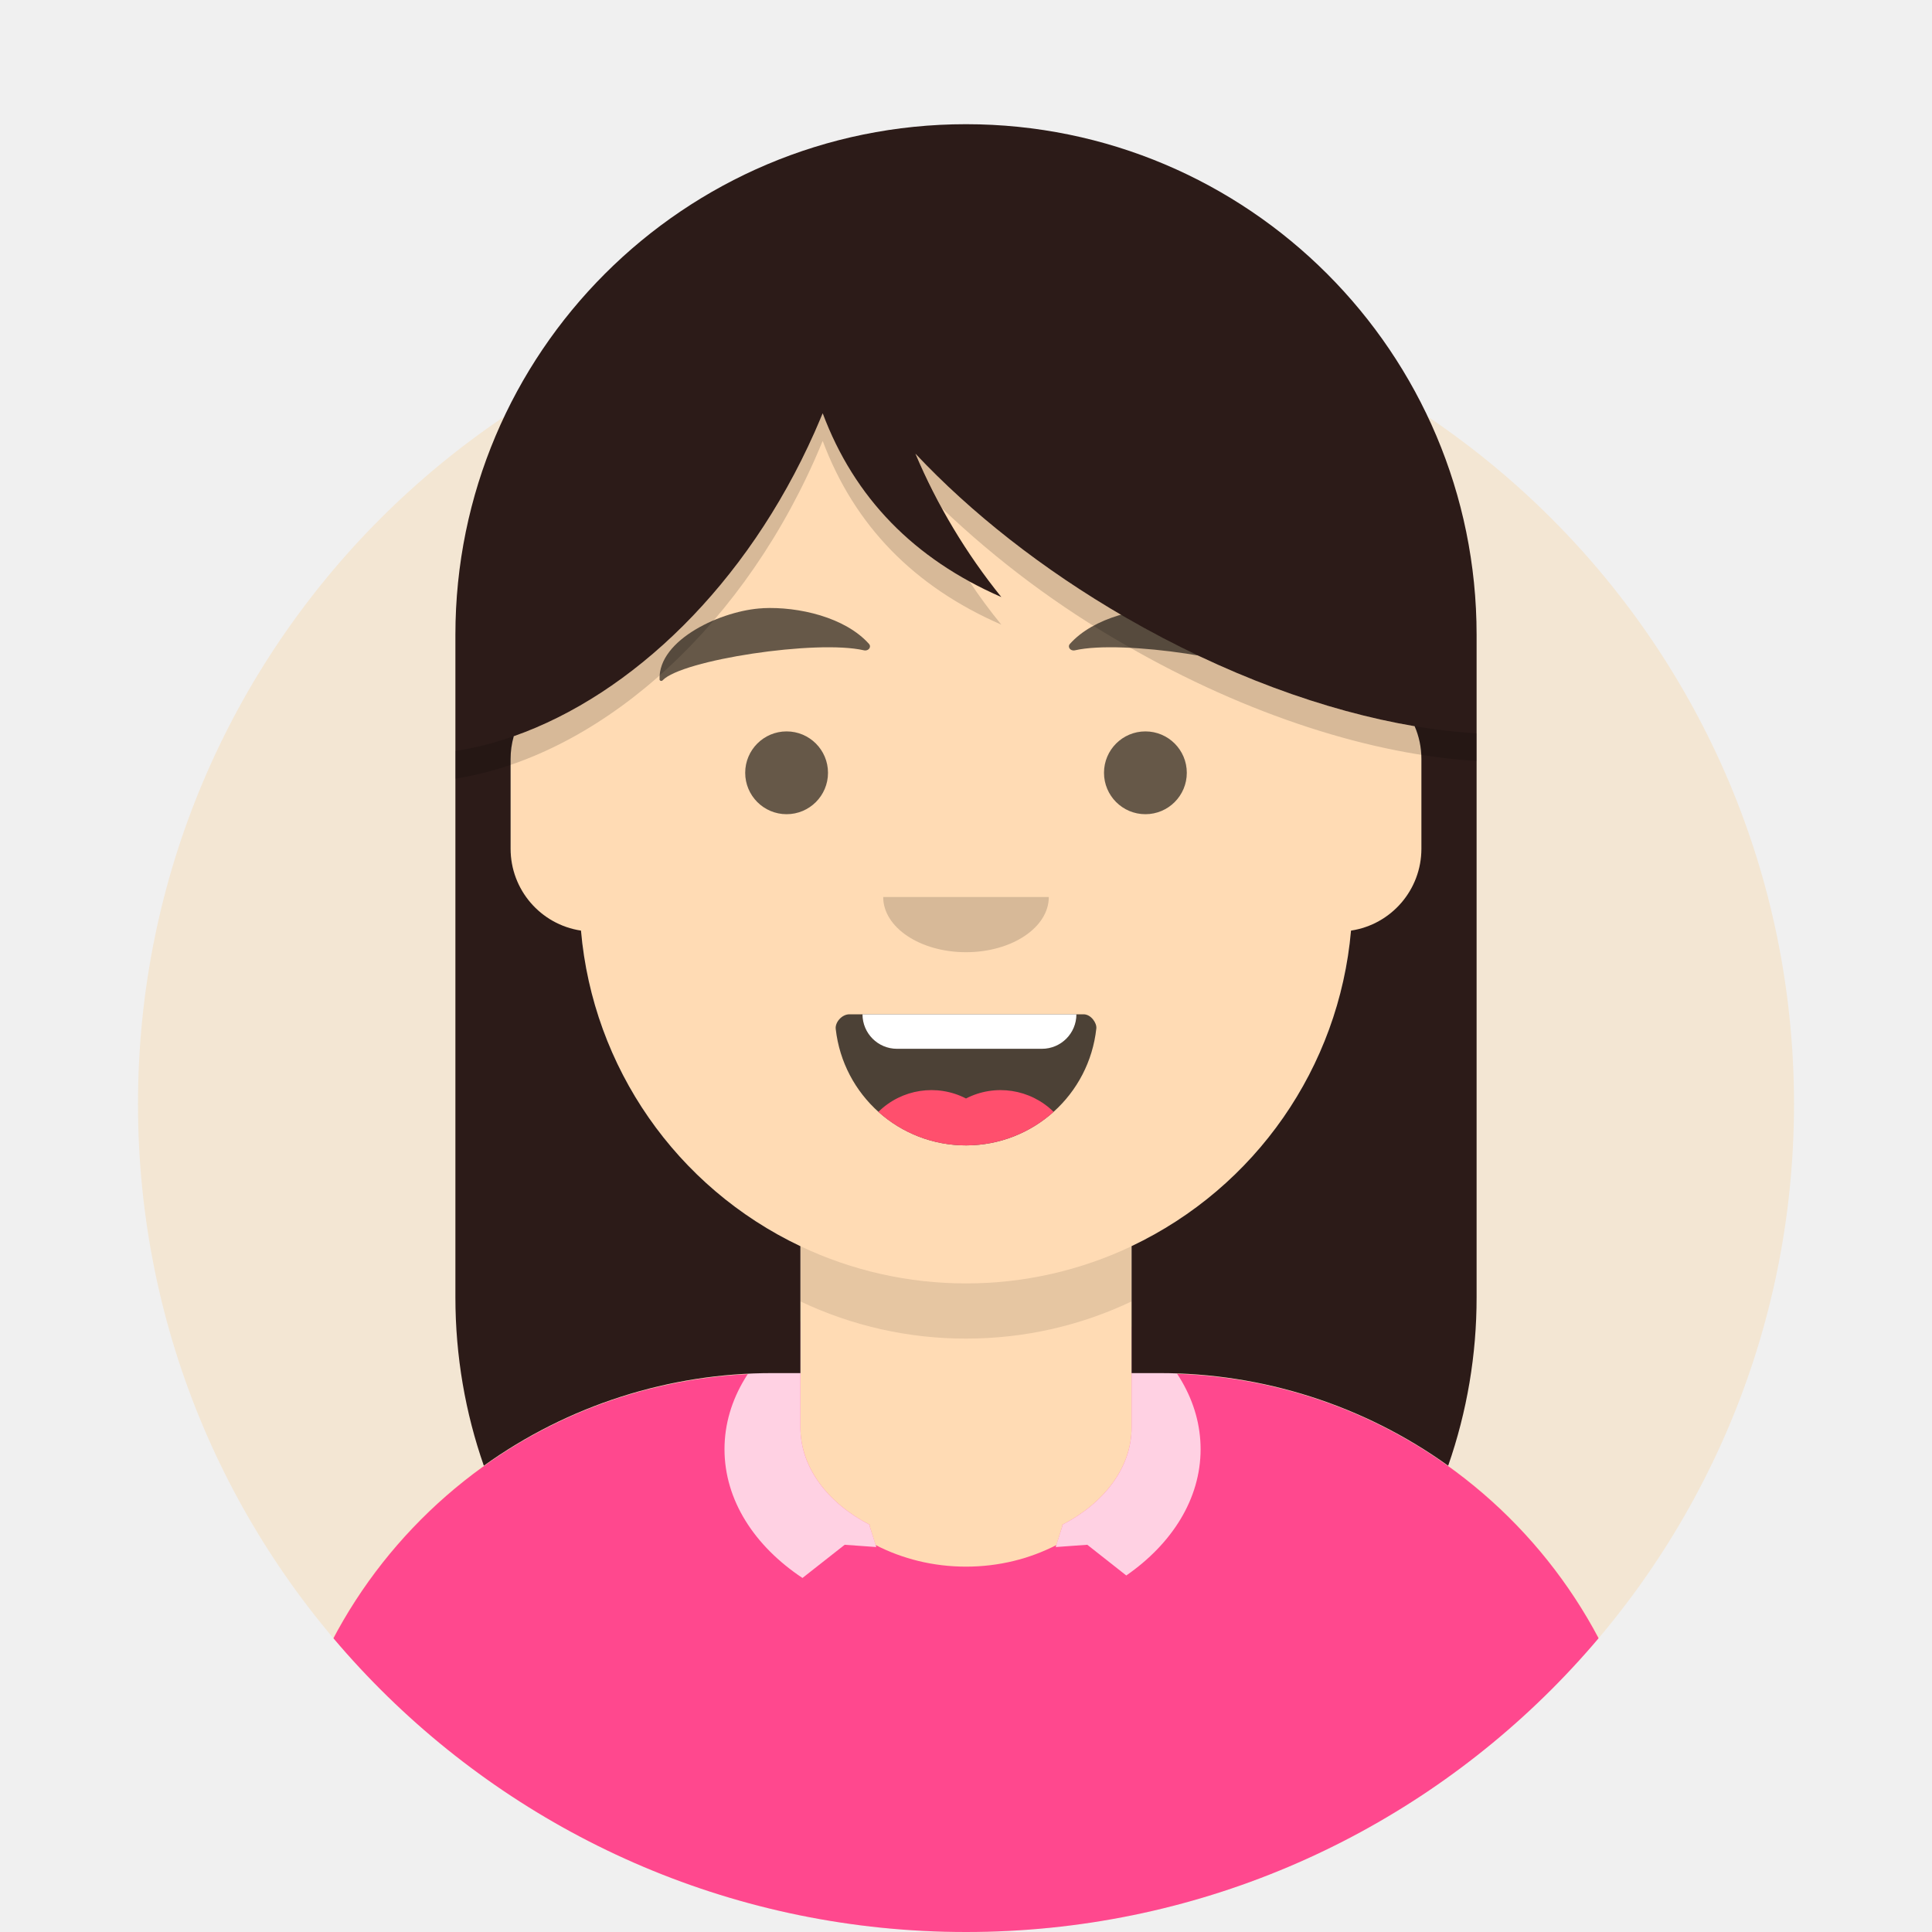
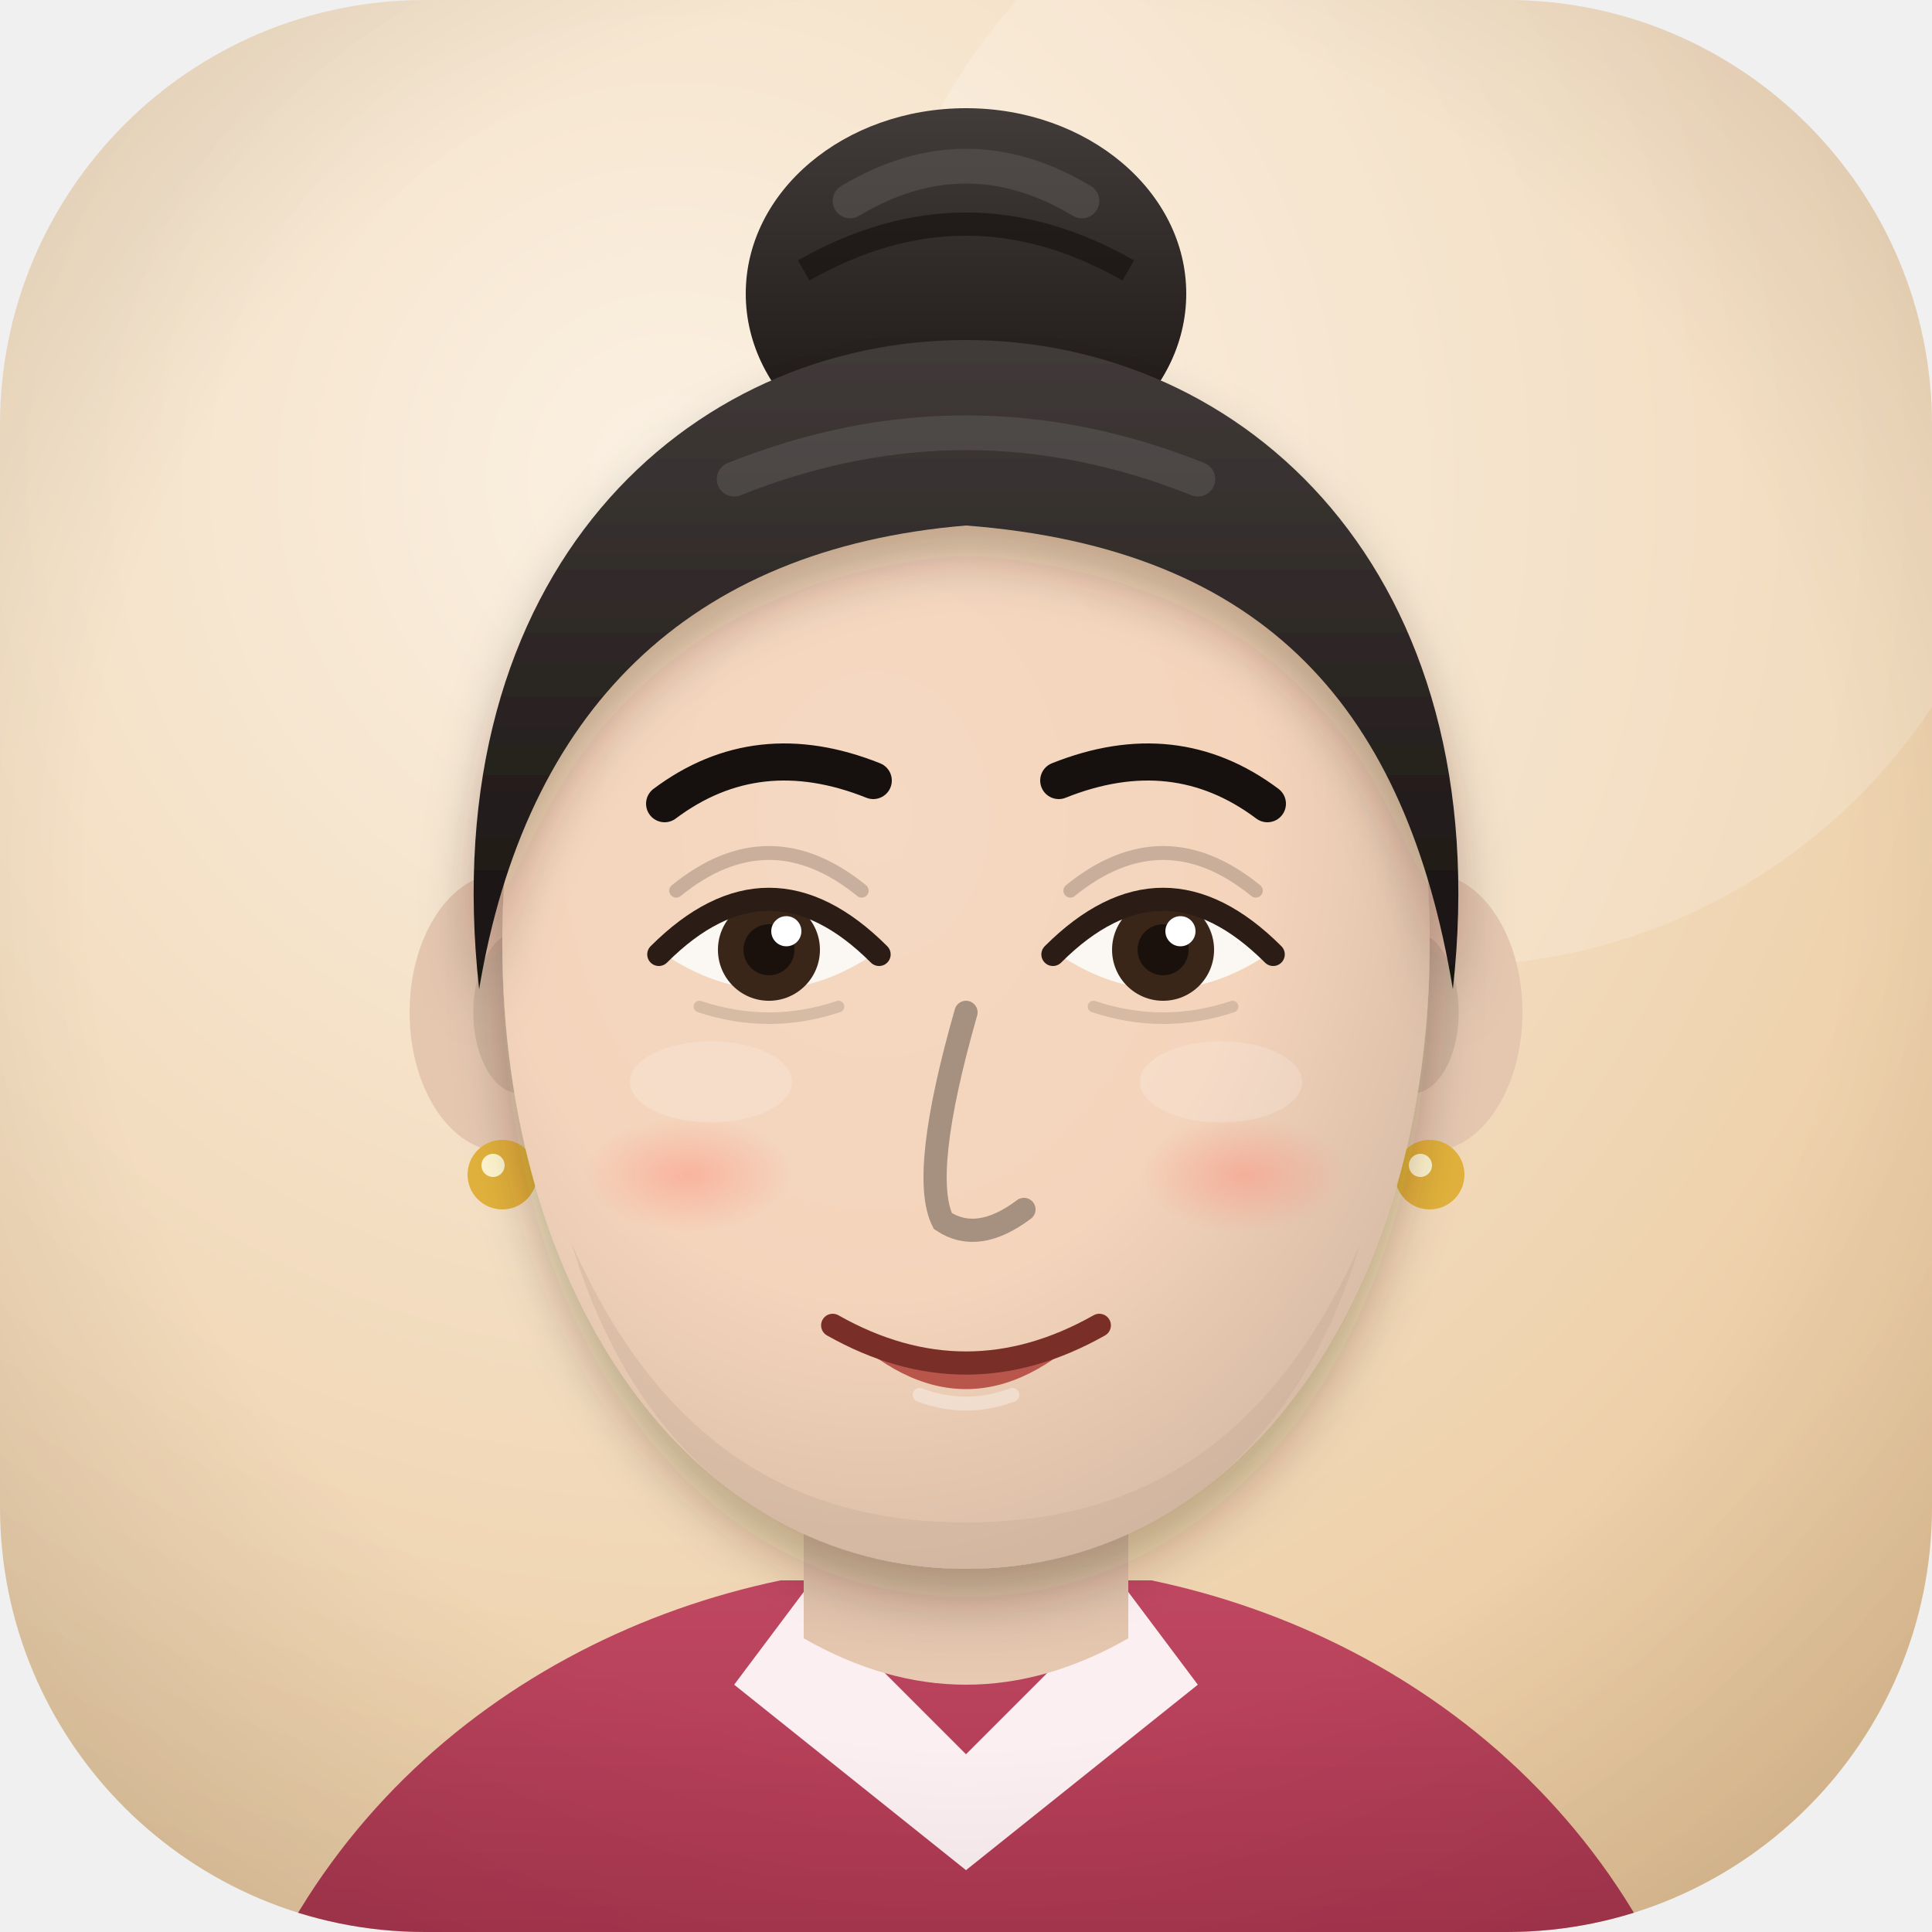
- <svg xmlns="http://www.w3.org/2000/svg" viewBox="0 0 280 280" fill="none" shape-rendering="auto">
-   <mask id="viewboxMask">
-     <rect width="280" height="280" rx="0" ry="0" x="0" y="0" fill="#fff" />
-   </mask>
-   <g mask="url(#viewboxMask)">
-     <g transform="translate(8)">
-       <circle cx="132" cy="160" r="120" fill="#f3e6d3" />
-       <mask id="styleCircle-a" style="mask-type:luminance" maskUnits="userSpaceOnUse" x="0" y="0" width="264" height="280">
-         <path d="M264 0H0v160h12c0 66.27 53.73 120 120 120 66.27 0 120-53.73 120-120h12V0Z" fill="#fff" />
-       </mask>
-       <g mask="url(#styleCircle-a)">
-         <path d="M132 36a56 56 0 0 0-56 56v6.17A12 12 0 0 0 66 110v14a12 12 0 0 0 10.3 11.88 56.04 56.04 0 0 0 31.7 44.73v18.4h-4a72 72 0 0 0-72 72v9h200v-9a72 72 0 0 0-72-72h-4v-18.39a56.04 56.04 0 0 0 31.7-44.73A12 12 0 0 0 198 124v-14a12 12 0 0 0-10-11.83V92a56 56 0 0 0-56-56Z" fill="#ffdbb4" />
-         <path d="M108 180.61v8a55.79 55.79 0 0 0 24 5.39c8.59 0 16.73-1.93 24-5.39v-8a55.79 55.79 0 0 1-24 5.39 55.79 55.79 0 0 1-24-5.39Z" fill="#000" fill-opacity=".1" />
-         <g transform="translate(0 170)">
-           <path d="M100.37 29.14a27.6 27.6 0 0 1 7.63-7.57v15.3c0 5.83 3.98 10.98 10.08 14.13l-.08.06.9 2.86c3.89 2 8.35 3.13 13.1 3.13s9.21-1.13 13.1-3.13l.9-2.86-.08-.06c6.1-3.15 10.08-8.3 10.08-14.12v-14.6a27.1 27.1 0 0 1 6.6 6.82 72 72 0 0 1 69.4 71.95V110H32v-8.95a72 72 0 0 1 68.37-71.9Z" fill="#ff488e" />
-           <path d="M108 21.57c-6.77 4.6-11 11.17-11 18.46 0 7.4 4.36 14.05 11.3 18.66l6.12-4.81 4.58.33-1-3.15.08-.06c-6.1-3.15-10.08-8.3-10.08-14.12v-15.3ZM156 36.88c0 5.82-3.98 10.97-10.08 14.12l.08.06-1 3.15 4.58-.33 5.65 4.45c6.63-4.6 10.77-11.1 10.77-18.3 0-6.92-3.82-13.2-10-17.75v14.6Z" fill="#fff" fill-opacity=".75" />
-         </g>
-         <g transform="translate(78 134)">
-           <path fill-rule="evenodd" clip-rule="evenodd" d="M35.12 15.13a19 19 0 0 0 37.77-.09c.08-.77-.77-2.04-1.85-2.04H37.1C36 13 35 14.18 35.12 15.13Z" fill="#000" fill-opacity=".7" />
-           <path d="M70 13H39a5 5 0 0 0 5 5h21a5 5 0 0 0 5-5Z" fill="#fff" />
-           <path d="M66.7 27.14A10.96 10.96 0 0 0 54 25.2a10.95 10.95 0 0 0-12.7 1.94A18.93 18.93 0 0 0 54 32c4.88 0 9.33-1.84 12.7-4.86Z" fill="#FF4F6D" />
-         </g>
-         <g transform="translate(104 122)">
-           <path fill-rule="evenodd" clip-rule="evenodd" d="M16 8c0 4.42 5.37 8 12 8s12-3.58 12-8" fill="#000" fill-opacity=".16" />
-         </g>
-         <g transform="translate(76 90)">
-           <path d="M36 22a6 6 0 1 1-12 0 6 6 0 0 1 12 0ZM88 22a6 6 0 1 1-12 0 6 6 0 0 1 12 0Z" fill="#000" fill-opacity=".6" />
-         </g>
-         <g transform="translate(76 82)">
-           <path d="M26.55 6.15c-5.8.27-15.2 4.49-14.96 10.34.01.18.3.27.43.12 2.76-2.96 22.32-5.95 29.2-4.36.64.14 1.12-.48.72-.93-3.43-3.85-10.2-5.43-15.4-5.18ZM86.45 6.15c5.8.27 15.2 4.49 14.96 10.34-.01.18-.3.27-.43.12-2.76-2.96-22.32-5.95-29.2-4.36-.64.14-1.12-.48-.72-.93 3.43-3.85 10.2-5.43 15.4-5.18Z" fill-rule="evenodd" clip-rule="evenodd" fill="#000" fill-opacity=".6" />
-         </g>
-         <g transform="translate(-1)">
-           <path d="M133 18a74 74 0 0 0-74 74v96c0 8.56 1.45 16.78 4.12 24.42A71.67 71.67 0 0 1 105 199h4v-18.39a56.03 56.03 0 0 1-31.8-45.74A12 12 0 0 1 67 123v-13a12 12 0 0 1 .46-3.3c17.13-6.02 33.75-21.94 43.59-44.04.4-.92.8-1.84 1.18-2.76 4.58 12.23 13.21 21.11 25.89 26.63a87.36 87.36 0 0 1-12.45-20.78c7.98 8.5 18.35 16.74 30.48 23.75 14.33 8.27 28.91 13.56 41.87 15.75.63 1.45.98 3.06.98 4.75v13a12 12 0 0 1-10.2 11.87A56.03 56.03 0 0 1 157 180.6V199h4a71.67 71.67 0 0 1 41.88 13.42A73.9 73.9 0 0 0 207 188V92a74 74 0 0 0-74-74Z" fill="#2c1b18" />
-           <path d="M111.05 62.66C99.59 88.39 78.95 105.75 59 108.84v4c19.95-3.1 40.59-20.45 52.05-46.18.4-.92.8-1.84 1.18-2.76 4.58 12.23 13.21 21.11 25.89 26.63a78.16 78.16 0 0 1-4.62-6.26c-10.18-5.56-17.27-13.69-21.27-24.37a98.8 98.8 0 0 1-1.18 2.76ZM129.5 73.64a137.34 137.34 0 0 0 26.65 19.86c17.75 10.25 35.9 15.91 50.85 16.78v-4c-14.95-.87-33.1-6.54-50.85-16.78-12.13-7-22.5-15.24-30.48-23.75a98.3 98.3 0 0 0 3.83 7.89Z" fill="#000" fill-opacity=".16" />
-         </g>
-         <g transform="translate(49 72)" />
-         <g transform="translate(62 42)" />
+ <svg xmlns="http://www.w3.org/2000/svg" viewBox="0 0 200 200" width="200" height="200">
+   <defs>
+     <radialGradient id="p27bg" cx="0.35" cy="0.25" r="0.9">
+       <stop offset="0" stop-color="#fbf1e3" stop-opacity="1" />
+       <stop offset="1" stop-color="#eac79a" stop-opacity="1" />
+     </radialGradient>
+     <radialGradient id="p27sk" cx="0.4" cy="0.35" r="0.7">
+       <stop offset="0" stop-color="#f5d9c3" stop-opacity="1" />
+       <stop offset="0.6" stop-color="#f4d4bb" stop-opacity="1" />
+       <stop offset="1" stop-color="#d7bba5" stop-opacity="1" />
+     </radialGradient>
+     <linearGradient id="p27nk" x1="0" y1="0" x2="0" y2="1">
+       <stop offset="0" stop-color="#c8ae99" stop-opacity="1" />
+       <stop offset="1" stop-color="#e8c9b2" stop-opacity="1" />
+     </linearGradient>
+     <linearGradient id="p27hr" x1="0" y1="0" x2="0" y2="1">
+       <stop offset="0" stop-color="#413b39" stop-opacity="1" />
+       <stop offset="1" stop-color="#181210" stop-opacity="1" />
+     </linearGradient>
+     <linearGradient id="p27cl" x1="0" y1="0" x2="0" y2="1">
+       <stop offset="0" stop-color="#bf4761" stop-opacity="1" />
+       <stop offset="1" stop-color="#9c2b43" stop-opacity="1" />
+     </linearGradient>
+     <radialGradient id="p27bl" cx="0.5" cy="0.5" r="0.5">
+       <stop offset="0" stop-color="#ff8b7a" stop-opacity="0.45" />
+       <stop offset="1" stop-color="#ff8b7a" stop-opacity="0" />
+     </radialGradient>
+     <radialGradient id="p27vg" cx="0.5" cy="0.45" r="0.75">
+       <stop offset="0.6" stop-color="#000" stop-opacity="0" />
+       <stop offset="1" stop-color="#000" stop-opacity="0.16" />
+     </radialGradient>
+     <clipPath id="p27cp">
+       <rect width="200" height="200" rx="44" />
+     </clipPath>
+     <filter id="p27rm" x="-20%" y="-20%" width="140%" height="140%">
+       <feDropShadow dx="0" dy="2.5" stdDeviation="2.2" flood-color="#2b1a10" flood-opacity="0.28" />
+     </filter>
+   </defs>
+   <g clip-path="url(#p27cp)">
+     <rect width="200" height="200" fill="url(#p27bg)" />
+     <circle cx="150" cy="40" r="60" fill="#fff" opacity="0.18" />
+     <g transform="translate(100 112) scale(1.2) translate(-100 -104)">
+       <ellipse cx="100" cy="36" rx="19" ry="16" fill="url(#p27hr)" />
+       <path d="M86 34 Q100 26 114 34" stroke="#140f0d" stroke-width="2" fill="none" opacity="0.6" />
+       <path d="M90 28 Q100 22 110 28" stroke="#5c5755" stroke-width="3" fill="none" stroke-linecap="round" opacity="0.55" />
+       <path d="M34 200 C38 170 60 152 84 147 L116 147 C140 152 162 170 166 200 Z" fill="url(#p27cl)" />
+       <path d="M86 148 L100 162 L114 148 L120 156 L100 172 L80 156 Z" fill="#fbeff1" />
+       <path d="M86 130 L86 152 Q100 160 114 152 L114 130 Z" fill="url(#p27nk)" />
+       <path d="M86 140 Q100 150 114 140 L114 134 Q100 144 86 134 Z" fill="#b79f8c" opacity="0.35" />
+       <ellipse cx="60" cy="98" rx="8" ry="12" fill="#e5c7b0" />
+       <ellipse cx="61.5" cy="98" rx="4" ry="7" fill="#c3aa96" opacity="0.6" />
+       <ellipse cx="140" cy="98" rx="8" ry="12" fill="#e5c7b0" />
+       <ellipse cx="138.5" cy="98" rx="4" ry="7" fill="#c3aa96" opacity="0.6" />
+       <circle cx="60" cy="112" r="3" fill="#e2b13c" />
+       <circle cx="59.2" cy="111.2" r="1" fill="#fff6d0" />
+       <circle cx="140" cy="112" r="3" fill="#e2b13c" />
+       <circle cx="139.2" cy="111.2" r="1" fill="#fff6d0" />
+       <path d="M100 46 C126 46 140 64 140 92 C140 122 124 146 100 146 C76 146 60 122 60 92 C60 64 74 46 100 46 Z" fill="url(#p27sk)" filter="url(#p27rm)" />
+       <path d="M66 118 C72 138 86 146 100 146 C114 146 128 138 134 118 C126 136 114 142 100 142 C86 142 74 136 66 118 Z" fill="#c3aa96" opacity="0.35" />
+       <ellipse cx="78" cy="104" rx="7" ry="3.5" fill="#fff" opacity="0.18" />
+       <ellipse cx="122" cy="104" rx="7" ry="3.5" fill="#fff" opacity="0.18" />
+       <ellipse cx="76" cy="112" rx="9" ry="5" fill="url(#p27bl)" />
+       <ellipse cx="124" cy="112" rx="9" ry="5" fill="url(#p27bl)" />
+       <path d="M74 80 Q82 74 92 78" stroke="#16110e" stroke-width="3.2" fill="none" stroke-linecap="round" />
+       <path d="M126 80 Q118 74 108 78" stroke="#16110e" stroke-width="3.2" fill="none" stroke-linecap="round" />
+       <path d="M74 93 Q83 84 92 93 Q83 99 74 93 Z" fill="#fbf8f4" />
+       <circle cx="83" cy="92.6" r="4.4" fill="#3a2618" />
+       <circle cx="83" cy="92.6" r="2.2" fill="#1a110c" />
+       <circle cx="84.5" cy="91" r="1.3" fill="#fff" />
+       <path d="M73.5 93 Q83 83.5 92.5 93" stroke="#2b1d16" stroke-width="2" fill="none" stroke-linecap="round" />
+       <path d="M75 87.5 Q83 81 91 87.5" stroke="#ab9483" stroke-width="1.2" fill="none" opacity="0.6" stroke-linecap="round" />
+       <path d="M77 97.5 Q83 99.5 89 97.5" stroke="#b79f8c" stroke-width="1" fill="none" opacity="0.5" stroke-linecap="round" />
+       <path d="M108 93 Q117 84 126 93 Q117 99 108 93 Z" fill="#fbf8f4" />
+       <circle cx="117" cy="92.6" r="4.4" fill="#3a2618" />
+       <circle cx="117" cy="92.6" r="2.2" fill="#1a110c" />
+       <circle cx="118.5" cy="91" r="1.3" fill="#fff" />
+       <path d="M107.5 93 Q117 83.5 126.5 93" stroke="#2b1d16" stroke-width="2" fill="none" stroke-linecap="round" />
+       <path d="M109 87.5 Q117 81 125 87.5" stroke="#ab9483" stroke-width="1.2" fill="none" opacity="0.6" stroke-linecap="round" />
+       <path d="M111 97.5 Q117 99.5 123 97.5" stroke="#b79f8c" stroke-width="1" fill="none" opacity="0.5" stroke-linecap="round" />
+       <path d="M100 98 Q96 112 98 116 Q101 118 105 115" stroke="#a6907f" stroke-width="2" fill="none" stroke-linecap="round" />
+       <path d="M89 125 Q100 131 111 125 Q100 136 89 125 Z" fill="#b9564b" />
+       <path d="M88.5 125 Q100 131.5 111.5 125" stroke="#7a2e28" stroke-width="2" fill="none" stroke-linecap="round" />
+       <path d="M96 131 Q100 132.5 104 131" stroke="#fff" stroke-width="1.2" fill="none" opacity="0.35" stroke-linecap="round" />
+       <g filter="url(#p27rm)">
+         <path d="M58 96 C54 60 76 40 100 40 C124 40 146 60 142 96 C138 72 126 58 100 56 C76 58 62 72 58 96 Z" fill="url(#p27hr)" />
+         <path d="M80 52 Q100 44 120 52" stroke="#5c5755" stroke-width="3" fill="none" stroke-linecap="round" opacity="0.55" />
      </g>
    </g>
+     <rect width="200" height="200" fill="url(#p27vg)" />
  </g>
</svg>
